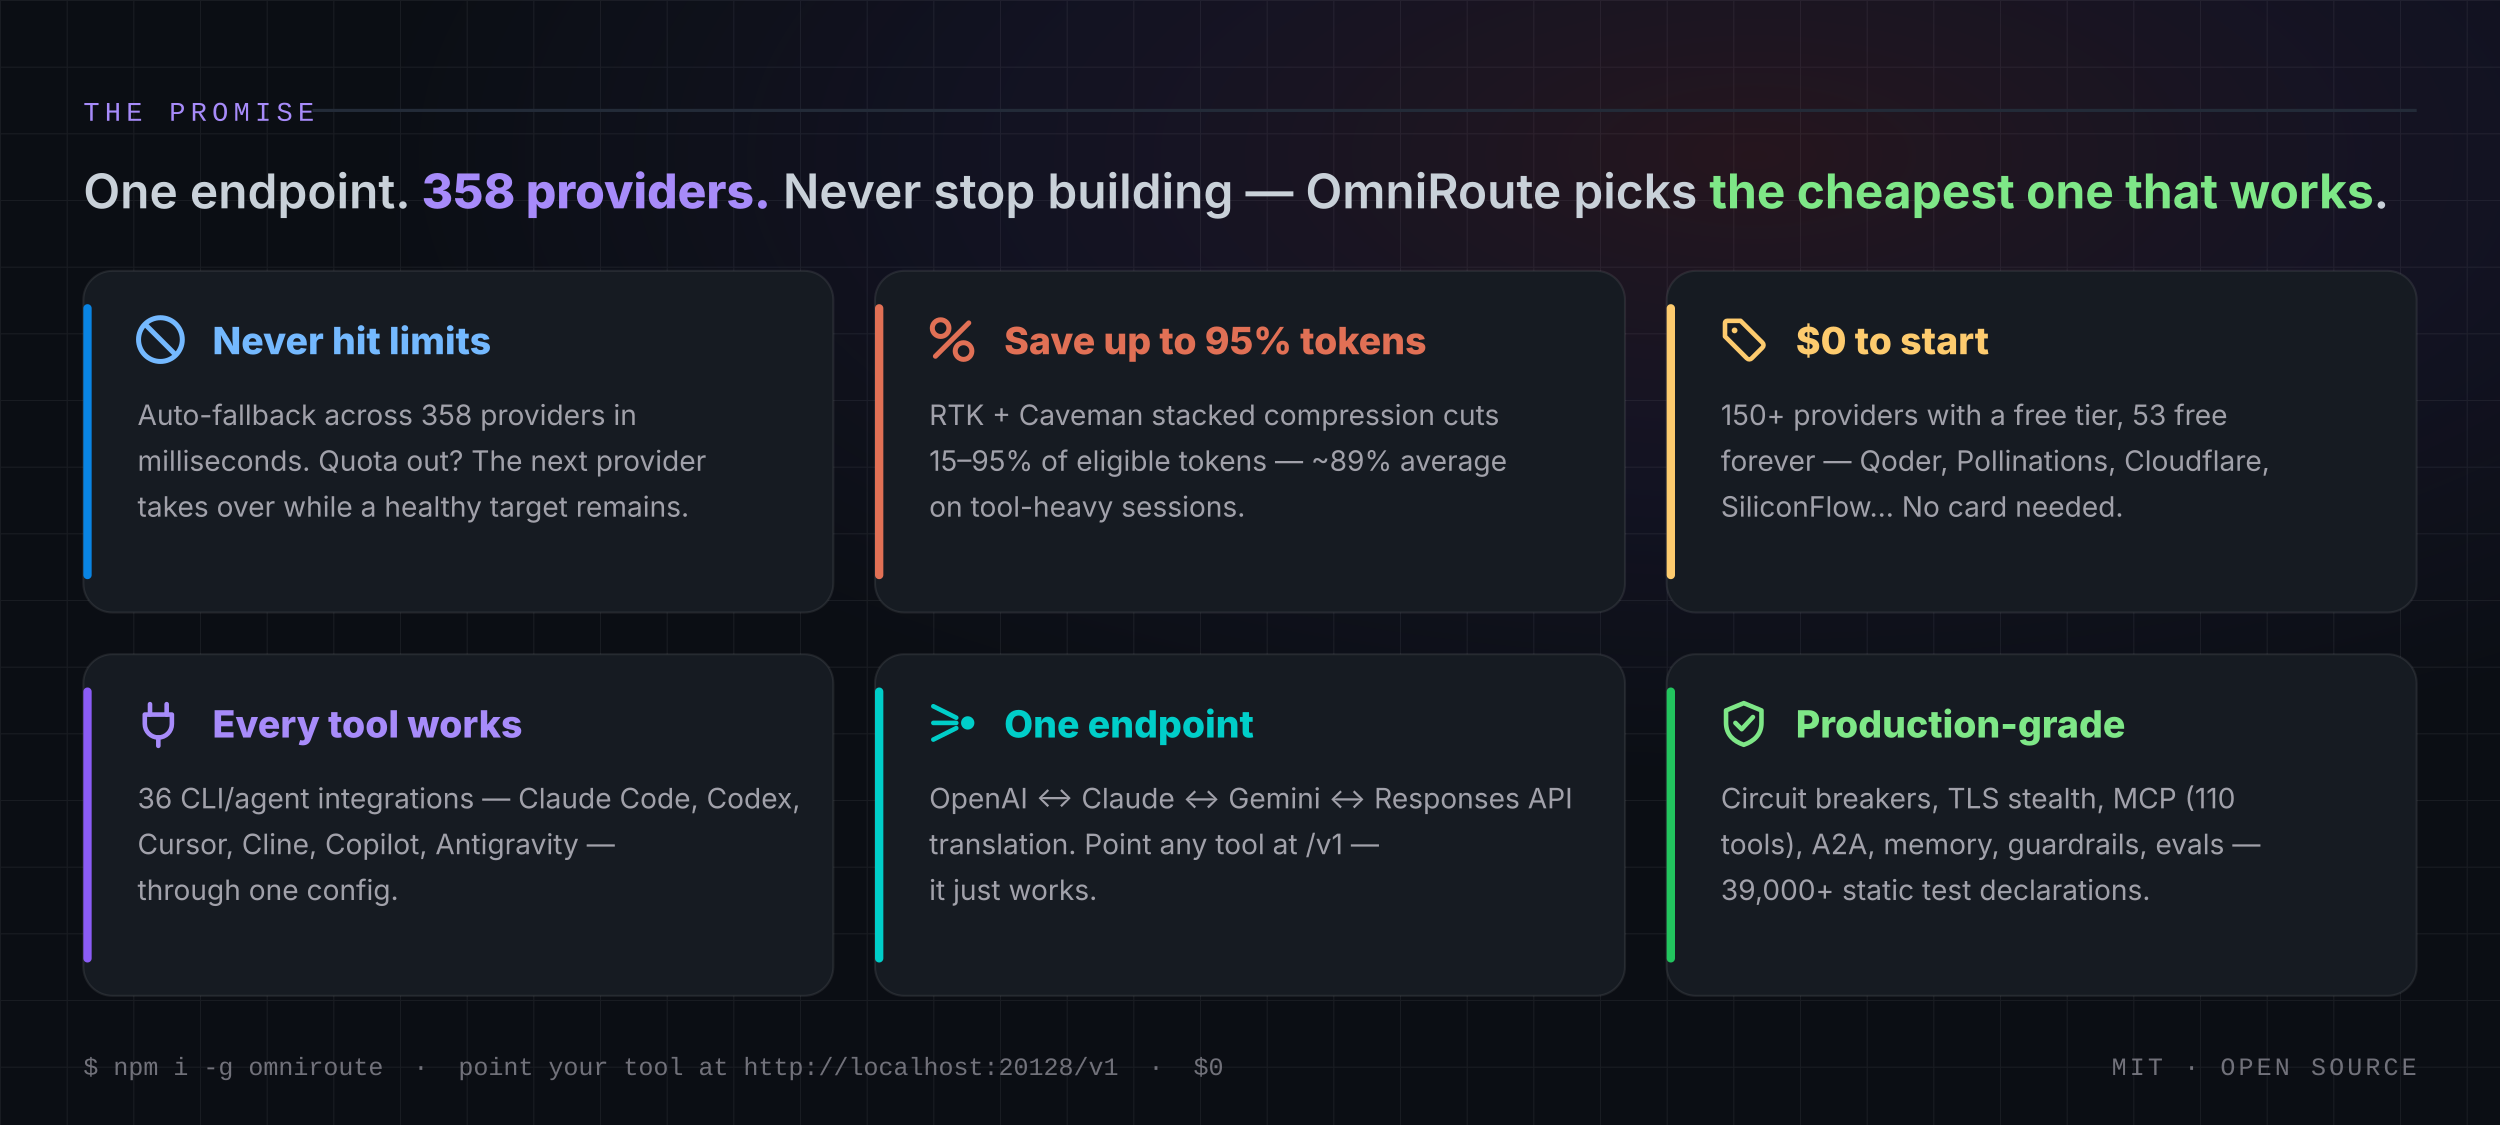
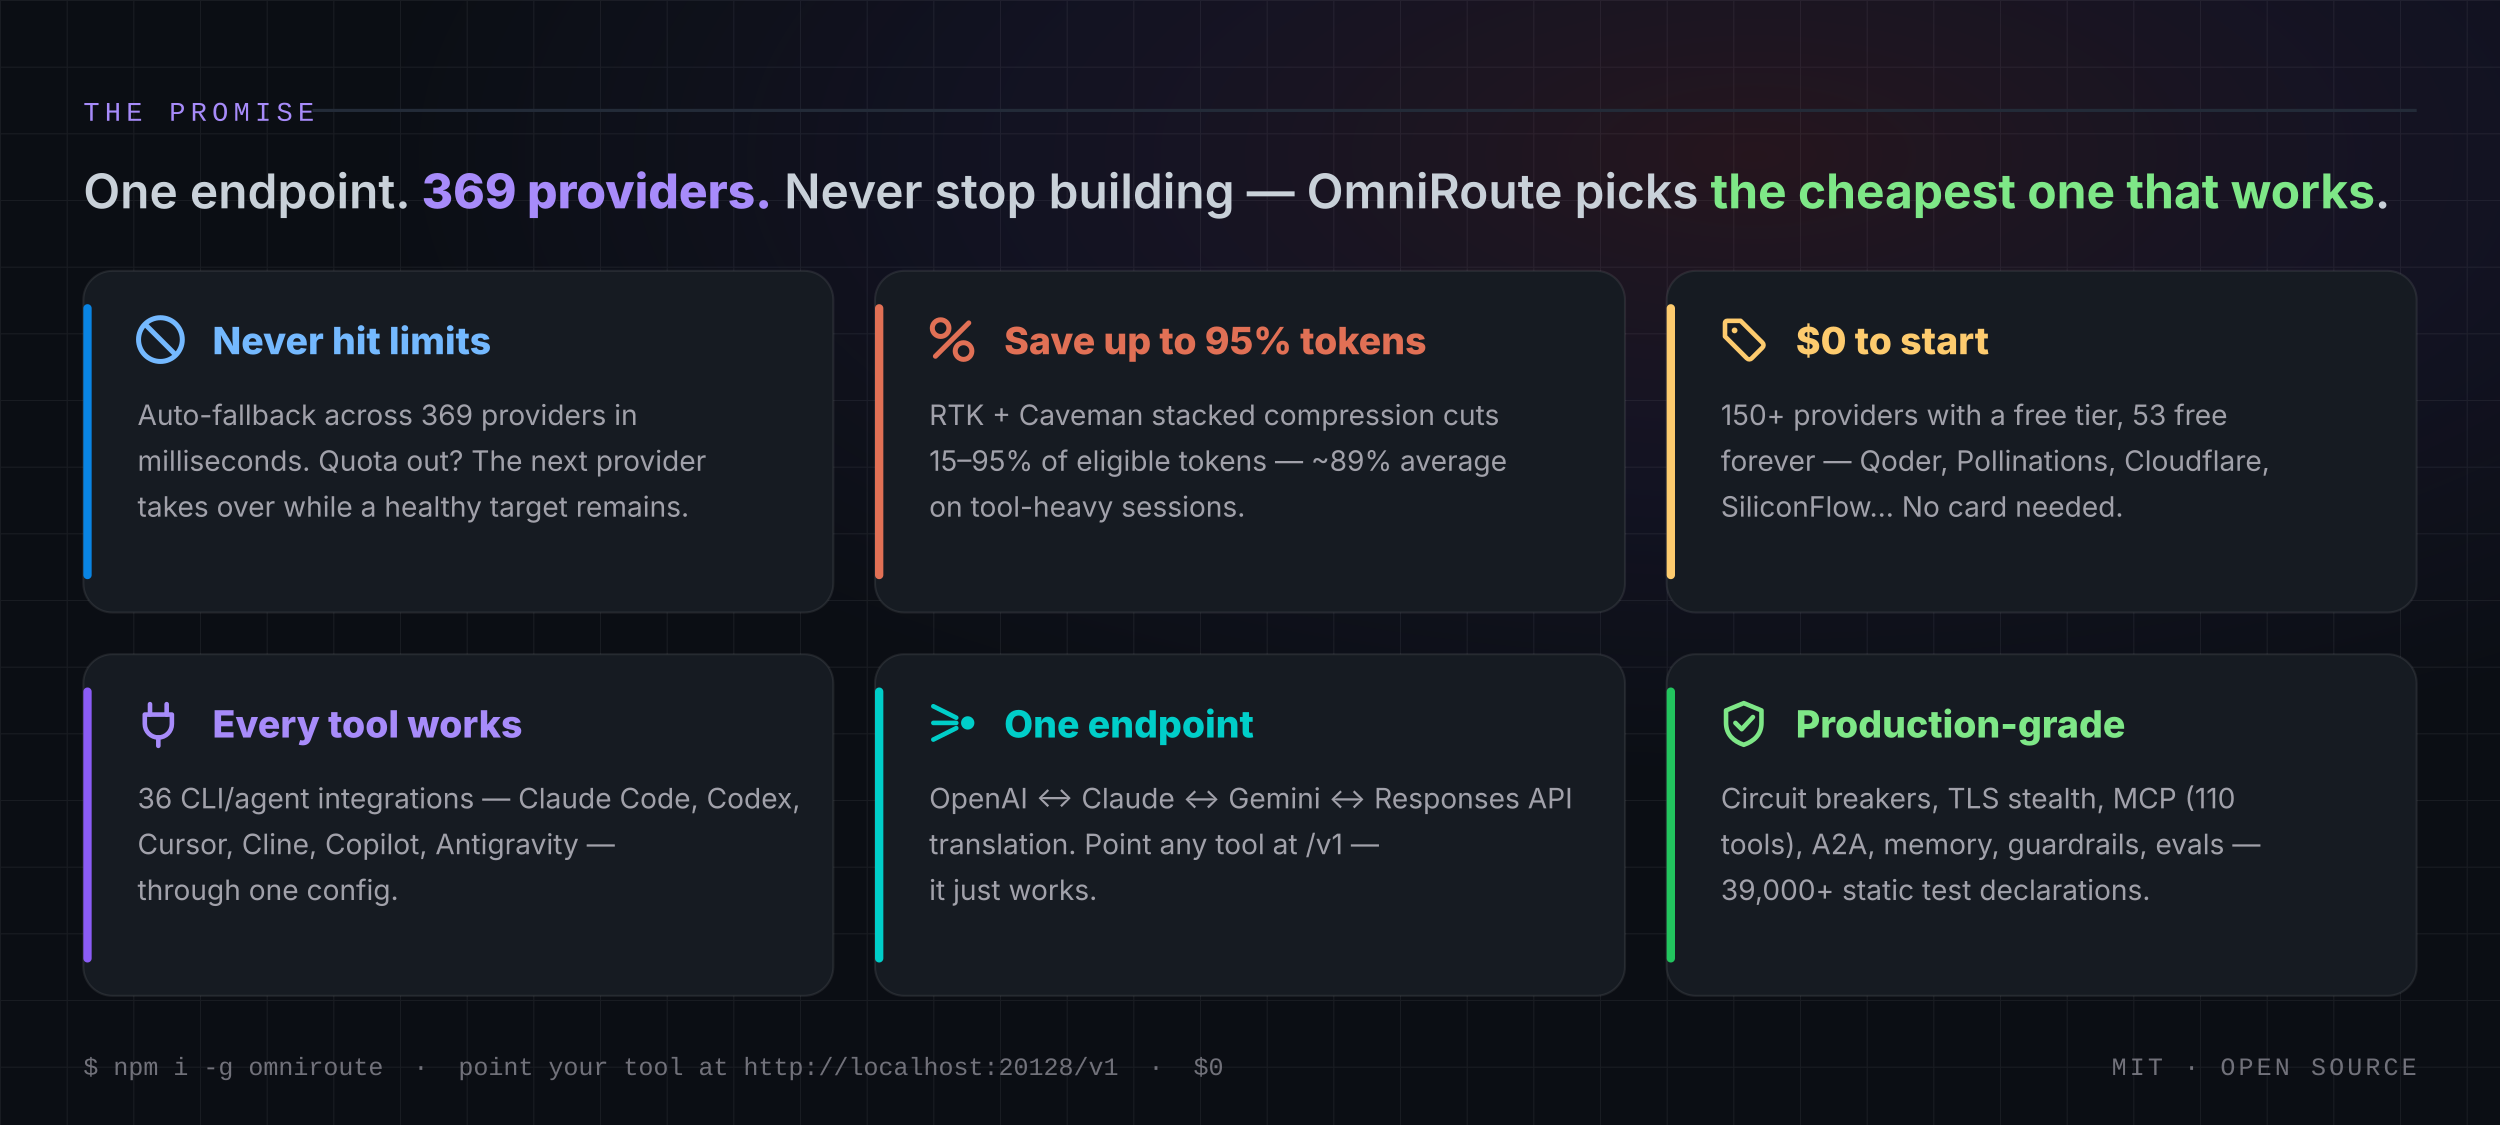
- <svg xmlns="http://www.w3.org/2000/svg" viewBox="0 0 1200 540" role="img" aria-label="The OmniRoute promise: one endpoint and 358 providers. Six pillars. Resilient fallback: automatic routing continues while another healthy target is available. Save up to 95 percent of eligible tokens: RTK plus Caveman stacked compression averages about 89 percent on tool-heavy sessions. Zero dollars to start: 150+ providers with a free tier and 54 recurring or keyless free-forever providers. Every tool works: 36 CLI and agent integration records, including Claude Code, Codex, Cursor, Cline, Copilot and Antigravity, through one config. One endpoint: OpenAI, Claude, Gemini and Responses API translation at /v1. Production controls: circuit breakers, TLS stealth, MCP with 110 tools, A2A, memory, guardrails, evals, and 39,000+ static test declarations across 5,100+ tracked test files.">
+ <svg xmlns="http://www.w3.org/2000/svg" viewBox="0 0 1200 540" role="img" aria-label="The OmniRoute promise: one endpoint and 369 providers. Six pillars. Resilient fallback: automatic routing continues while another healthy target is available. Save up to 95 percent of eligible tokens: RTK plus Caveman stacked compression averages about 89 percent on tool-heavy sessions. Zero dollars to start: 150+ providers with a free tier and 54 recurring or keyless free-forever providers. Every tool works: 36 CLI and agent integration records, including Claude Code, Codex, Cursor, Cline, Copilot and Antigravity, through one config. One endpoint: OpenAI, Claude, Gemini and Responses API translation at /v1. Production controls: circuit breakers, TLS stealth, MCP with 110 tools, A2A, memory, guardrails, evals, and 39,000+ static test declarations across 5,100+ tracked test files.">
  <defs>
    <pattern id="gridPaperP" width="32" height="32" patternUnits="userSpaceOnUse">
      <path d="M 32 0 L 0 0 0 32" fill="none" stroke="#ffffff" stroke-opacity="0.06" stroke-width="1" />
    </pattern>
    <radialGradient id="bgGlowP" cx="70%" cy="14%" r="55%">
      <stop offset="0%" stop-color="#e54d5e" stop-opacity="0.12" />
      <stop offset="55%" stop-color="#8b5cf6" stop-opacity="0.06" />
      <stop offset="100%" stop-color="#6366f1" stop-opacity="0" />
    </radialGradient>
  </defs>
  <rect width="1200" height="540" fill="#0b0e14" />
  <rect width="1200" height="540" fill="url(#gridPaperP)" />
  <rect width="1200" height="540" fill="url(#bgGlowP)" />
  <g>
    <text x="40" y="58" font-family="Consolas, 'Courier New', monospace" font-size="13" letter-spacing="2.5" fill="#a78bfa">THE PROMISE</text>
    <line x1="150" y1="53" x2="1160" y2="53" stroke="#232b38" stroke-width="1.5" />
  </g>
  <g>
-     <text x="40" y="100" font-family="Inter, 'Segoe UI', Arial, Helvetica, system-ui, sans-serif" font-size="23" font-weight="600" fill="#c9d1d9">One endpoint. <tspan fill="#a78bfa" font-weight="800">358 providers.</tspan> Never stop building — OmniRoute picks <tspan fill="#7ee787" font-weight="700">the cheapest one that works</tspan>.</text>
+     <text x="40" y="100" font-family="Inter, 'Segoe UI', Arial, Helvetica, system-ui, sans-serif" font-size="23" font-weight="600" fill="#c9d1d9">One endpoint. <tspan fill="#a78bfa" font-weight="800">369 providers.</tspan> Never stop building — OmniRoute picks <tspan fill="#7ee787" font-weight="700">the cheapest one that works</tspan>.</text>
  </g>
  <g font-family="Inter, 'Segoe UI', Arial, Helvetica, system-ui, sans-serif">
    <g>
      <rect x="40" y="130" width="360" height="164" rx="14" fill="#161b22" stroke="#ffffff" stroke-opacity="0.08" stroke-width="1" />
      <rect x="40" y="130" width="360" height="164" rx="14" fill="none" stroke="#74b9ff" stroke-width="1.5" opacity="0">
        <animate attributeName="opacity" values="0;0.9;0;0" keyTimes="0;0.055;0.12;1" dur="12s" begin="3s" repeatCount="indefinite" />
      </rect>
      <rect x="40" y="146" width="4" height="132" rx="2" fill="#0984e3" />
      <g transform="translate(66,152)" stroke="#74b9ff" stroke-width="2.4" fill="none" stroke-linecap="round">
        <circle cx="11" cy="11" r="10.5" />
        <line x1="3.9" y1="3.9" x2="18.1" y2="18.1" />
      </g>
      <text x="102" y="170" font-size="18" font-weight="800" fill="#74b9ff">Never hit limits</text>
-       <text x="66" y="204" font-size="13.5" fill="#a1a1aa">Auto-fallback across 358 providers in</text>
+       <text x="66" y="204" font-size="13.5" fill="#a1a1aa">Auto-fallback across 369 providers in</text>
      <text x="66" y="226" font-size="13.5" fill="#a1a1aa">milliseconds. Quota out? The next provider</text>
      <text x="66" y="248" font-size="13.5" fill="#a1a1aa">takes over while a healthy target remains.</text>
    </g>
    <g>
      <rect x="420" y="130" width="360" height="164" rx="14" fill="#161b22" stroke="#ffffff" stroke-opacity="0.08" stroke-width="1" />
      <rect x="420" y="130" width="360" height="164" rx="14" fill="none" stroke="#e17055" stroke-width="1.5" opacity="0">
        <animate attributeName="opacity" values="0;0;0.9;0;0" keyTimes="0;0.167;0.222;0.287;1" dur="12s" begin="3s" repeatCount="indefinite" />
      </rect>
      <rect x="420" y="146" width="4" height="132" rx="2" fill="#e17055" />
      <g transform="translate(446,152)" stroke="#e17055" stroke-width="2.4" fill="none" stroke-linecap="round">
        <circle cx="5.5" cy="5.5" r="4" />
        <circle cx="16.5" cy="16.5" r="4" />
        <line x1="19" y1="3" x2="3" y2="19" />
      </g>
      <text x="482" y="170" font-size="18" font-weight="800" fill="#e17055">Save up to 95% tokens</text>
      <text x="446" y="204" font-size="13.5" fill="#a1a1aa">RTK + Caveman stacked compression cuts</text>
      <text x="446" y="226" font-size="13.5" fill="#a1a1aa">15–95% of eligible tokens — ~89% average</text>
      <text x="446" y="248" font-size="13.5" fill="#a1a1aa">on tool-heavy sessions.</text>
    </g>
    <g>
      <rect x="800" y="130" width="360" height="164" rx="14" fill="#161b22" stroke="#ffffff" stroke-opacity="0.08" stroke-width="1" />
      <rect x="800" y="130" width="360" height="164" rx="14" fill="none" stroke="#fdcb6e" stroke-width="1.5" opacity="0">
        <animate attributeName="opacity" values="0;0;0.9;0;0" keyTimes="0;0.334;0.389;0.454;1" dur="12s" begin="3s" repeatCount="indefinite" />
      </rect>
      <rect x="800" y="146" width="4" height="132" rx="2" fill="#fdcb6e" />
      <g transform="translate(826,152)" stroke="#fdcb6e" stroke-width="2.2" fill="none" stroke-linecap="round" stroke-linejoin="round">
        <path d="M 2,9.5 L 2,3 A 1,1 0 0 1 3,2 L 9.5,2 L 20,12.5 A 1.6,1.6 0 0 1 20,14.8 L 14.8,20 A 1.6,1.6 0 0 1 12.5,20 Z" />
        <circle cx="6.6" cy="6.6" r="1.4" fill="#fdcb6e" stroke="none" />
      </g>
      <text x="862" y="170" font-size="18" font-weight="800" fill="#fdcb6e">$0 to start</text>
      <text x="826" y="204" font-size="13.5" fill="#a1a1aa">150+ providers with a free tier, 53 free</text>
      <text x="826" y="226" font-size="13.5" fill="#a1a1aa">forever — Qoder, Pollinations, Cloudflare,</text>
      <text x="826" y="248" font-size="13.5" fill="#a1a1aa">SiliconFlow… No card needed.</text>
    </g>
    <g>
      <rect x="40" y="314" width="360" height="164" rx="14" fill="#161b22" stroke="#ffffff" stroke-opacity="0.08" stroke-width="1" />
      <rect x="40" y="314" width="360" height="164" rx="14" fill="none" stroke="#a78bfa" stroke-width="1.5" opacity="0">
        <animate attributeName="opacity" values="0;0;0.9;0;0" keyTimes="0;0.5;0.555;0.62;1" dur="12s" begin="3s" repeatCount="indefinite" />
      </rect>
      <rect x="40" y="330" width="4" height="132" rx="2" fill="#8b5cf6" />
      <g transform="translate(66,336)" stroke="#a78bfa" stroke-width="2.2" fill="none" stroke-linecap="round" stroke-linejoin="round">
        <path d="M 6,2 L 6,7 M 14,2 L 14,7" />
        <path d="M 3.5,7 L 16.5,7 L 16.5,11.5 A 6.5,6.5 0 0 1 10,18 A 6.5,6.5 0 0 1 3.5,11.5 Z" />
        <path d="M 10,18 L 10,22" />
      </g>
      <text x="102" y="354" font-size="18" font-weight="800" fill="#a78bfa">Every tool works</text>
      <text x="66" y="388" font-size="13.5" fill="#a1a1aa">36 CLI/agent integrations — Claude Code, Codex,</text>
      <text x="66" y="410" font-size="13.5" fill="#a1a1aa">Cursor, Cline, Copilot, Antigravity —</text>
      <text x="66" y="432" font-size="13.5" fill="#a1a1aa">through one config.</text>
    </g>
    <g>
      <rect x="420" y="314" width="360" height="164" rx="14" fill="#161b22" stroke="#ffffff" stroke-opacity="0.08" stroke-width="1" />
      <rect x="420" y="314" width="360" height="164" rx="14" fill="none" stroke="#00cec9" stroke-width="1.5" opacity="0">
        <animate attributeName="opacity" values="0;0;0.9;0;0" keyTimes="0;0.667;0.722;0.787;1" dur="12s" begin="3s" repeatCount="indefinite" />
      </rect>
      <rect x="420" y="330" width="4" height="132" rx="2" fill="#00cec9" />
      <g transform="translate(446,336)" stroke="#00cec9" stroke-width="2.2" fill="none" stroke-linecap="round">
        <path d="M 2,3 L 13,8.5 M 2,11 L 13,11 M 2,19 L 13,13.5" />
        <circle cx="18.5" cy="11" r="3.2" fill="#00cec9" stroke="none" />
      </g>
      <text x="482" y="354" font-size="18" font-weight="800" fill="#00cec9">One endpoint</text>
      <text x="446" y="388" font-size="13.5" fill="#a1a1aa">OpenAI ↔ Claude ↔ Gemini ↔ Responses API</text>
      <text x="446" y="410" font-size="13.5" fill="#a1a1aa">translation. Point any tool at /v1 —</text>
      <text x="446" y="432" font-size="13.5" fill="#a1a1aa">it just works.</text>
    </g>
    <g>
      <rect x="800" y="314" width="360" height="164" rx="14" fill="#161b22" stroke="#ffffff" stroke-opacity="0.08" stroke-width="1" />
      <rect x="800" y="314" width="360" height="164" rx="14" fill="none" stroke="#7ee787" stroke-width="1.5" opacity="0">
        <animate attributeName="opacity" values="0;0;0.9;0;0" keyTimes="0;0.834;0.889;0.954;1" dur="12s" begin="3s" repeatCount="indefinite" />
      </rect>
      <rect x="800" y="330" width="4" height="132" rx="2" fill="#22c55e" />
      <g transform="translate(826,336)" stroke="#7ee787" stroke-width="2.2" fill="none" stroke-linecap="round" stroke-linejoin="round">
        <path d="M 11,1.5 L 19.5,5 L 19.5,11 C 19.5,16.5 16,19.8 11,21.5 C 6,19.8 2.5,16.5 2.5,11 L 2.5,5 Z" />
        <path d="M 7,11 L 10,14 L 15.4,8.2" />
      </g>
      <text x="862" y="354" font-size="18" font-weight="800" fill="#7ee787">Production-grade</text>
      <text x="826" y="388" font-size="13.5" fill="#a1a1aa">Circuit breakers, TLS stealth, MCP (110</text>
      <text x="826" y="410" font-size="13.5" fill="#a1a1aa">tools), A2A, memory, guardrails, evals —</text>
      <text x="826" y="432" font-size="13.5" fill="#a1a1aa">39,000+ static test declarations.</text>
    </g>
  </g>
  <g>
    <text x="40" y="516" font-family="Consolas, 'Courier New', monospace" font-size="12" fill="#71717a">$ npm i -g omniroute  ·  point your tool at http://localhost:20128/v1  ·  $0</text>
    <text x="1160" y="516" text-anchor="end" font-family="Consolas, 'Courier New', monospace" font-size="12" letter-spacing="1.5" fill="#71717a">MIT · OPEN SOURCE</text>
  </g>
</svg>
